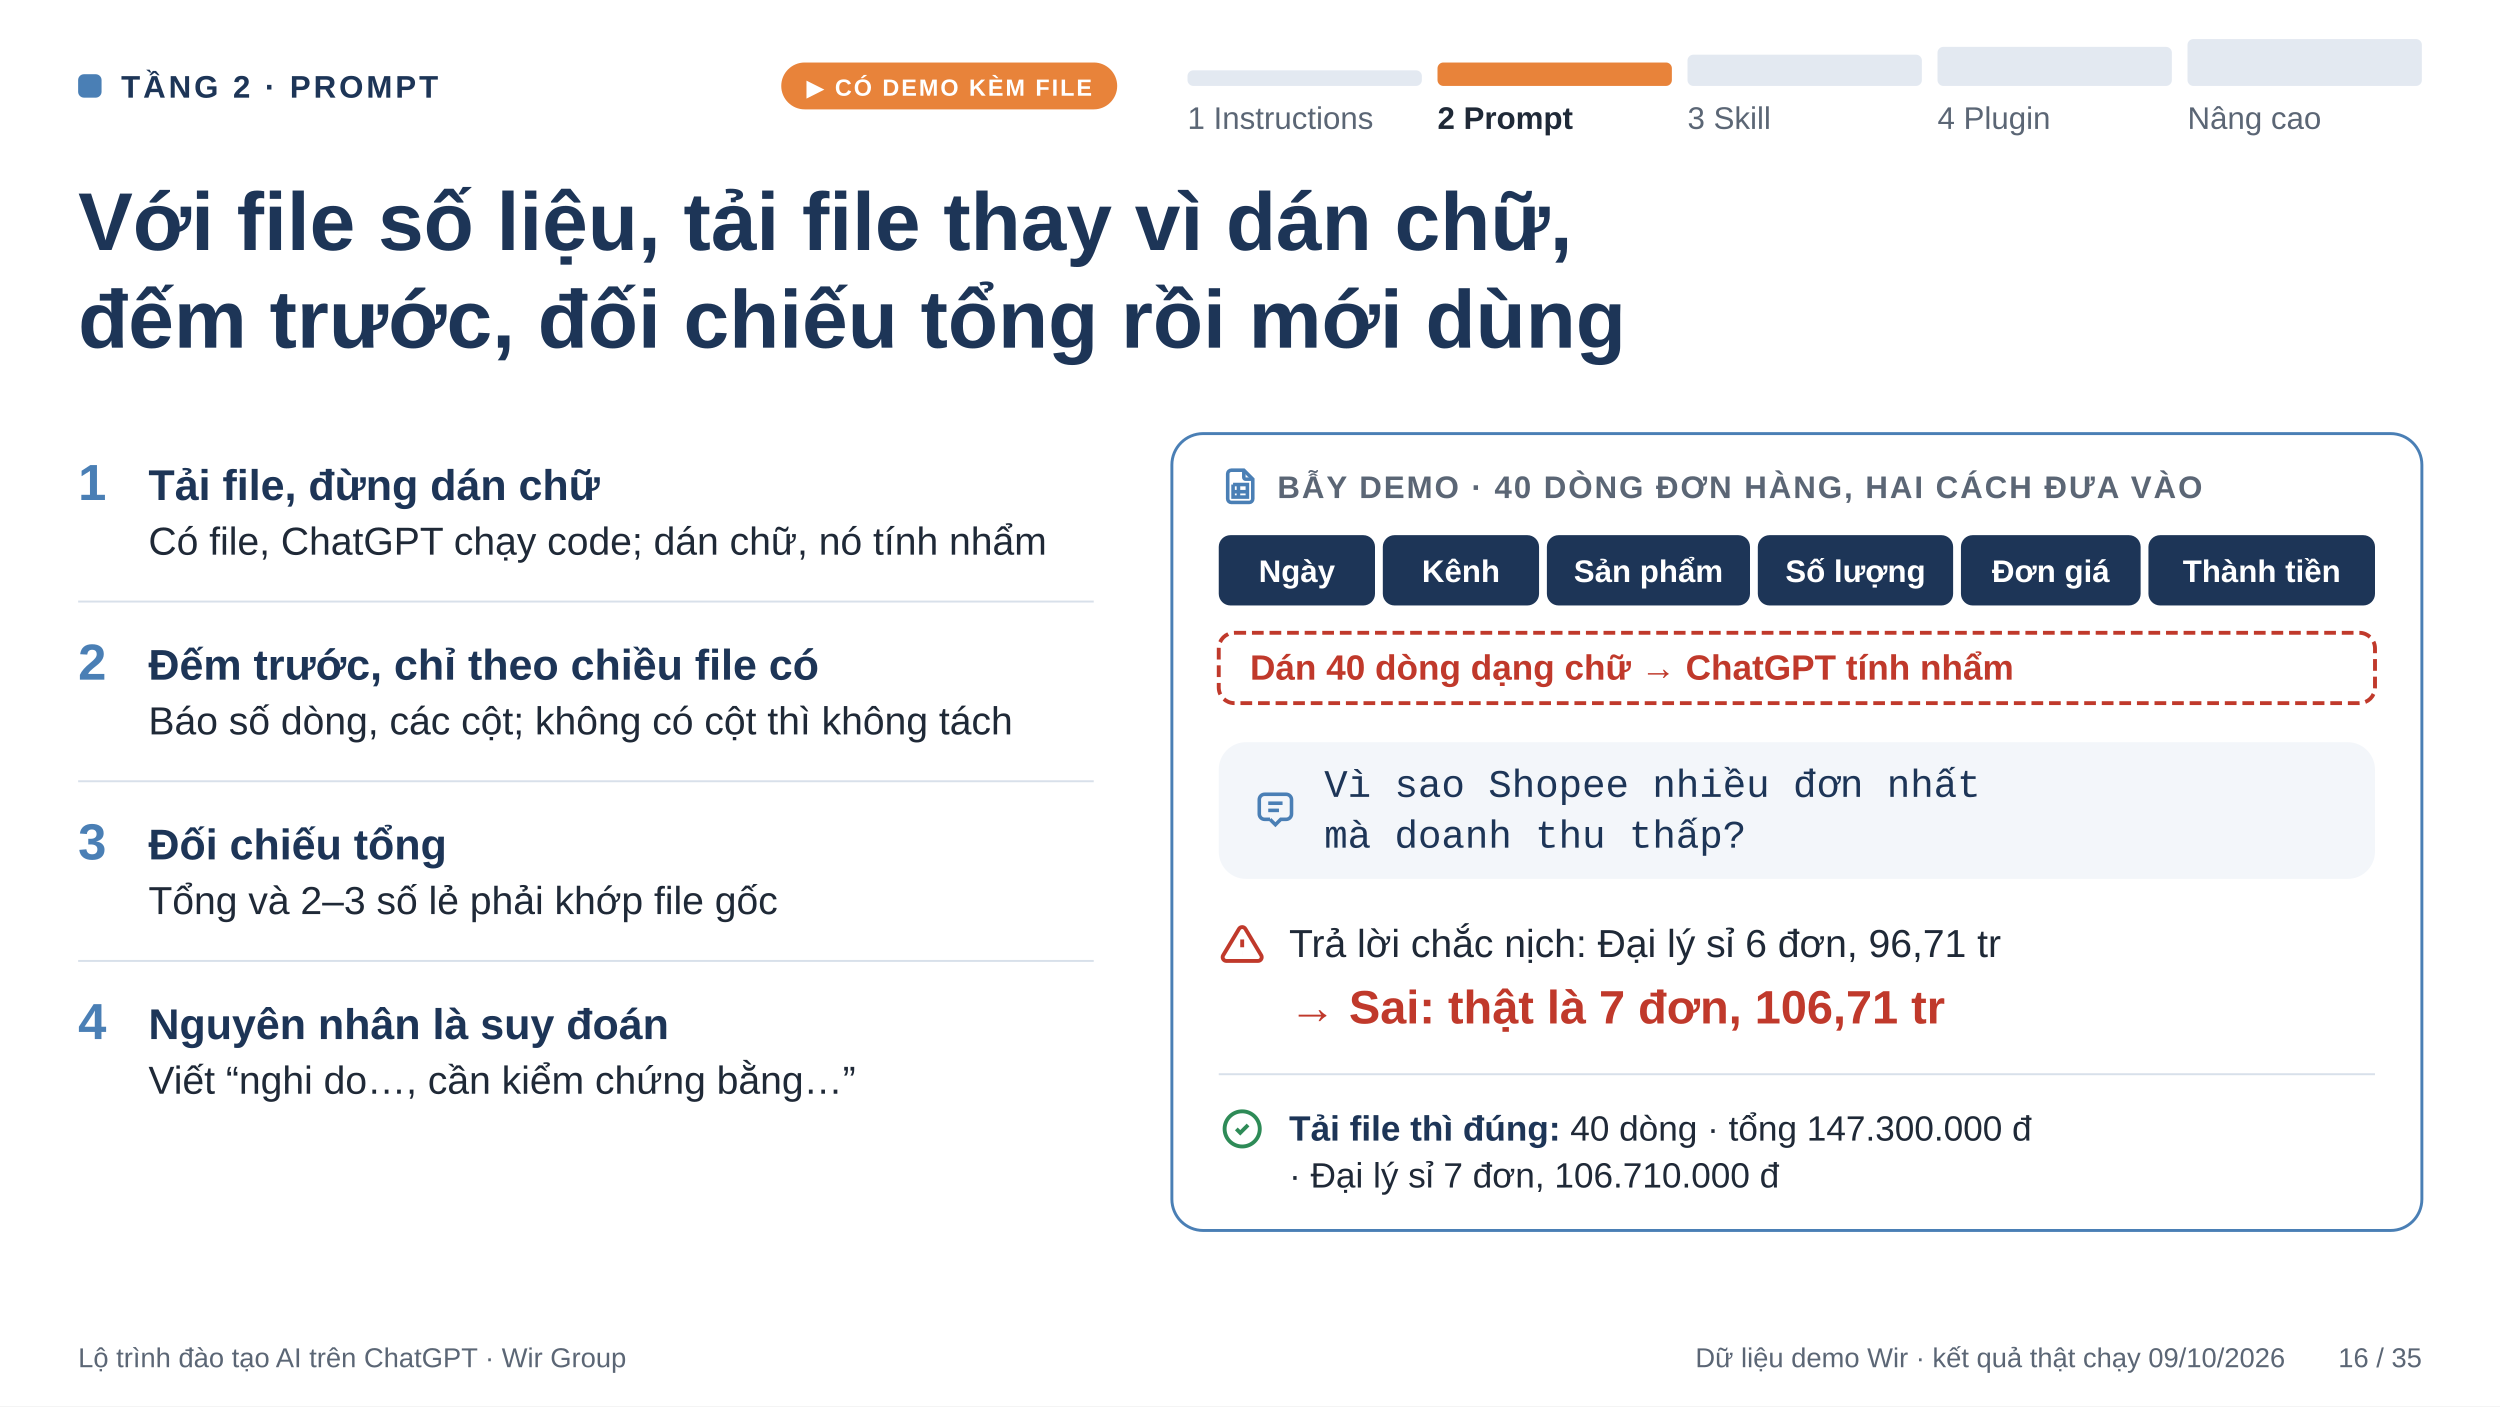
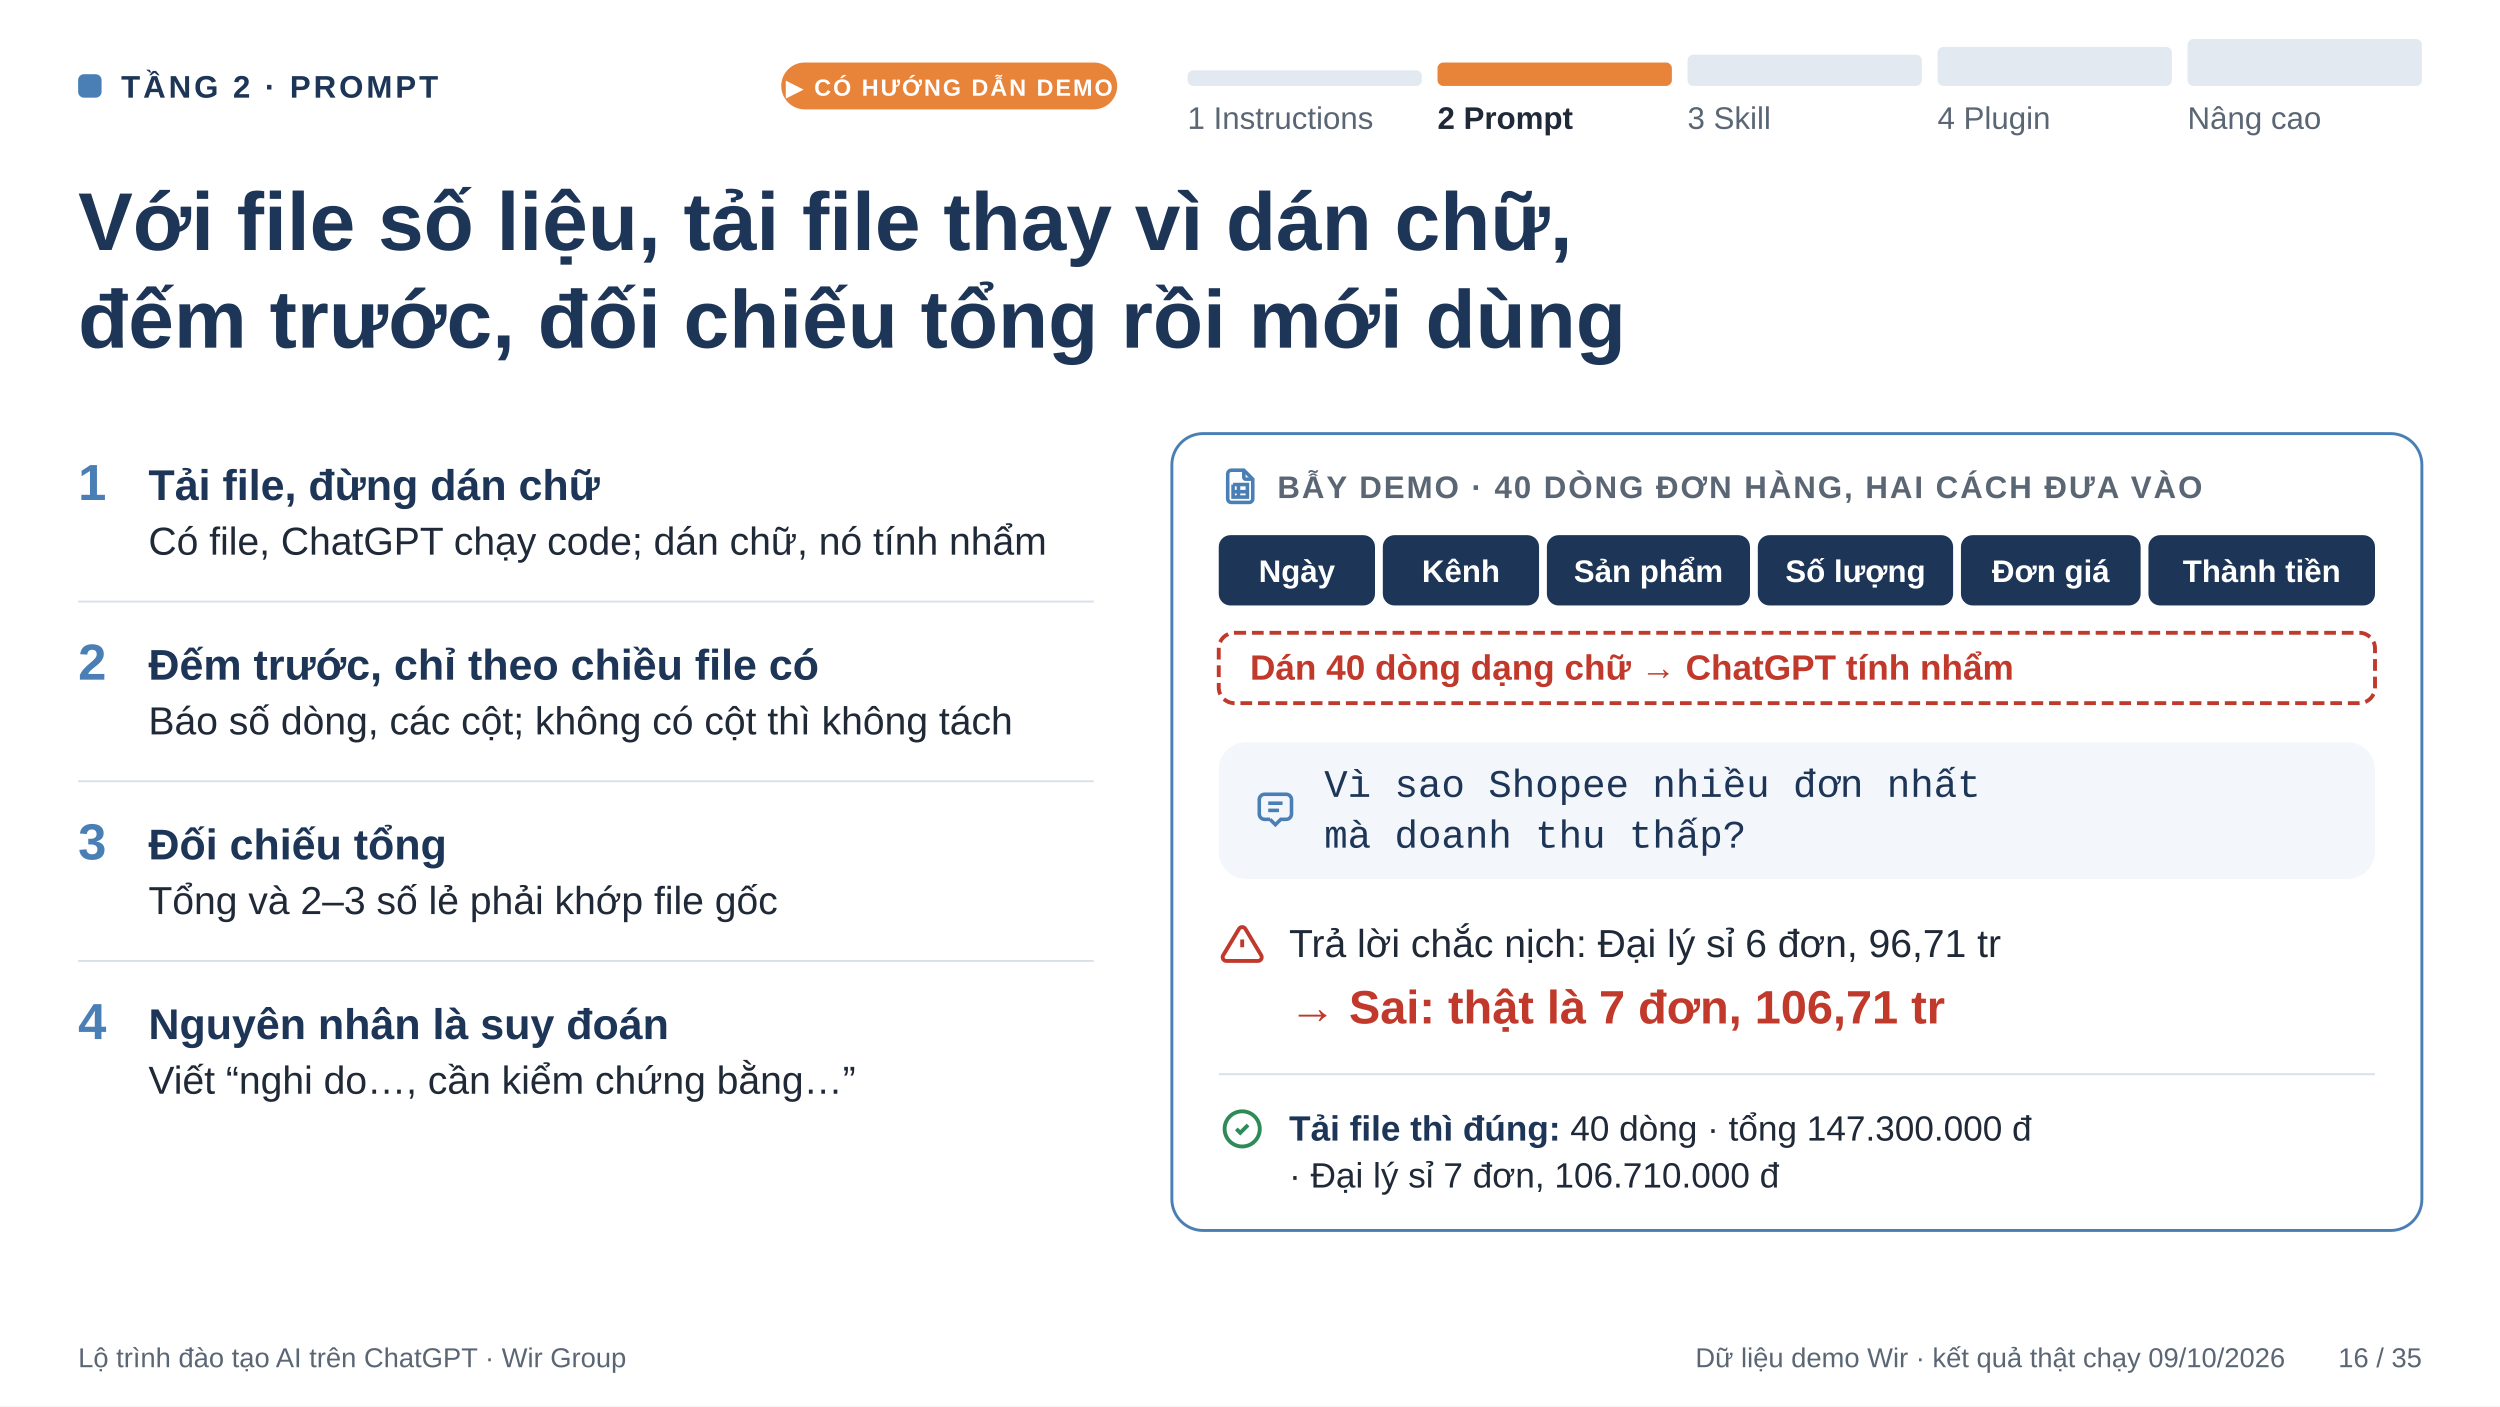
<svg xmlns="http://www.w3.org/2000/svg" viewBox="0 0 1280 720" width="1280" height="720" font-family="Aptos, 'Segoe UI', Arial, sans-serif" data-pptx-page-role="content">
  <rect id="bg" data-pptx-role="background" x="0" y="0" width="1280" height="720" fill="#FFFFFF" />
  <g id="section-kicker" data-pptx-role="chrome" data-pptx-bounds="40 30 540 30">
    <rect x="40" y="38" width="12" height="12" rx="3" fill="#4A7FB5" />
    <text x="62" y="50" font-size="16" font-weight="bold" letter-spacing="1.5" fill="#1D3557">TẦNG 2 · PROMPT</text>
  </g>
  <g id="demo-flag" data-pptx-role="chrome" data-pptx-bounds="400 30 180 28">
    <rect x="400" y="32" width="172" height="24" rx="12" fill="#E8833A" />
-     <text x="486" y="49" font-size="12" font-weight="bold" letter-spacing="1" fill="#FFFFFF" text-anchor="middle">▶ CÓ DEMO KÈM FILE</text>
+     <text x="486" y="49" font-size="12" font-weight="bold" letter-spacing="1" fill="#FFFFFF" text-anchor="middle">▶ CÓ HƯỚNG DẪN DEMO</text>
  </g>
  <g id="roadmap-tracker" data-pptx-role="chrome" data-pptx-bounds="600 14 640 62">
    <rect x="608" y="36" width="120" height="8" rx="3" fill="#E3E9F1" />
    <rect x="736" y="32" width="120" height="12" rx="3" fill="#E8833A" />
    <rect x="864" y="28" width="120" height="16" rx="3" fill="#E3E9F1" />
    <rect x="992" y="24" width="120" height="20" rx="3" fill="#E3E9F1" />
    <rect x="1120" y="20" width="120" height="24" rx="3" fill="#E3E9F1" />
    <text x="608" y="66" font-size="16" fill="#5B6675">1 Instructions</text>
    <text x="736" y="66" font-size="16" font-weight="bold" fill="#1F2937">2 Prompt</text>
    <text x="864" y="66" font-size="16" fill="#5B6675">3 Skill</text>
    <text x="992" y="66" font-size="16" fill="#5B6675">4 Plugin</text>
    <text x="1120" y="66" font-size="16" fill="#5B6675">Nâng cao</text>
  </g>
  <text font-size="42" font-weight="bold" fill="#1D3557" x="40" y="128">Với file số liệu, tải file thay vì dán chữ,</text>
  <text font-size="42" font-weight="bold" fill="#1D3557" x="40" y="178">đếm trước, đối chiếu tổng rồi mới dùng</text>
  <g id="data-rules" data-pptx-bounds="40 226 540 344">
    <text x="40" y="256" font-size="26" font-weight="bold" fill="#4A7FB5">1</text>
    <text x="76" y="256" font-size="22" font-weight="bold" fill="#1D3557">Tải file, đừng dán chữ</text>
    <text x="76" y="284" font-size="20" fill="#1F2937">Có file, ChatGPT chạy code; dán chữ, nó tính nhẩm</text>
    <line x1="40" y1="308" x2="560" y2="308" stroke="#D8E0EA" stroke-width="1" />
    <text x="40" y="348" font-size="26" font-weight="bold" fill="#4A7FB5">2</text>
    <text x="76" y="348" font-size="22" font-weight="bold" fill="#1D3557">Đếm trước, chỉ theo chiều file có</text>
    <text x="76" y="376" font-size="20" fill="#1F2937">Báo số dòng, các cột; không có cột thì không tách</text>
    <line x1="40" y1="400" x2="560" y2="400" stroke="#D8E0EA" stroke-width="1" />
    <text x="40" y="440" font-size="26" font-weight="bold" fill="#4A7FB5">3</text>
    <text x="76" y="440" font-size="22" font-weight="bold" fill="#1D3557">Đối chiếu tổng</text>
    <text x="76" y="468" font-size="20" fill="#1F2937">Tổng và 2–3 số lẻ phải khớp file gốc</text>
    <line x1="40" y1="492" x2="560" y2="492" stroke="#D8E0EA" stroke-width="1" />
    <text x="40" y="532" font-size="26" font-weight="bold" fill="#4A7FB5">4</text>
    <text x="76" y="532" font-size="22" font-weight="bold" fill="#1D3557">Nguyên nhân là suy đoán</text>
    <text x="76" y="560" font-size="20" fill="#1F2937">Viết “nghi do…, cần kiểm chứng bằng…”</text>
  </g>
  <g id="trap-card" data-pptx-bounds="600 222 640 408">
    <rect x="600" y="222" width="640" height="408" rx="16" fill="#FFFFFF" stroke="#4A7FB5" stroke-width="1.5" />
    <g transform="translate(624, 238) scale(0.916667)" fill="none" stroke="#4A7FB5" stroke-width="2">
      <path d="M14 3v4a1 1 0 0 0 1 1h4" />
      <path d="M17 21h-10a2 2 0 0 1 -2 -2v-14a2 2 0 0 1 2 -2h7l5 5v11a2 2 0 0 1 -2 2" />
      <path d="M8 11h8v7h-8l0 -7" />
      <path d="M8 15h8" />
      <path d="M11 11v7" />
    </g>
    <text x="654" y="255" font-size="16" font-weight="bold" letter-spacing="1" fill="#5B6675">BẪY DEMO · 40 DÒNG ĐƠN HÀNG, HAI CÁCH ĐƯA VÀO</text>
  </g>
  <g id="trap-columns" data-pptx-bounds="624 274 592 36">
    <rect x="624" y="274" width="80" height="36" rx="6" fill="#1D3557" />
    <text x="664" y="298" font-size="16" font-weight="bold" text-anchor="middle" fill="#FFFFFF">Ngày</text>
    <rect x="708" y="274" width="80" height="36" rx="6" fill="#1D3557" />
    <text x="748" y="298" font-size="16" font-weight="bold" text-anchor="middle" fill="#FFFFFF">Kênh</text>
    <rect x="792" y="274" width="104" height="36" rx="6" fill="#1D3557" />
    <text x="844" y="298" font-size="16" font-weight="bold" text-anchor="middle" fill="#FFFFFF">Sản phẩm</text>
    <rect x="900" y="274" width="100" height="36" rx="6" fill="#1D3557" />
    <text x="950" y="298" font-size="16" font-weight="bold" text-anchor="middle" fill="#FFFFFF">Số lượng</text>
    <rect x="1004" y="274" width="92" height="36" rx="6" fill="#1D3557" />
    <text x="1050" y="298" font-size="16" font-weight="bold" text-anchor="middle" fill="#FFFFFF">Đơn giá</text>
    <rect x="1100" y="274" width="116" height="36" rx="6" fill="#1D3557" />
    <text x="1158" y="298" font-size="16" font-weight="bold" text-anchor="middle" fill="#FFFFFF">Thành tiền</text>
  </g>
  <g id="trap-stamp" data-pptx-bounds="624 322 360 40">
    <rect x="624" y="324" width="592" height="36" rx="8" fill="#FFFFFF" stroke="#C0392B" stroke-width="2" stroke-dasharray="6,3" />
    <text x="640" y="348" font-size="18" font-weight="bold" fill="#C0392B">Dán 40 dòng dạng chữ → ChatGPT tính nhẩm</text>
  </g>
  <g id="trap-prompt" data-pptx-bounds="624 378 592 74">
    <rect x="624" y="380" width="592" height="70" rx="14" fill="#F3F6FA" />
    <g transform="translate(642, 403) scale(0.916667)" fill="none" stroke="#4A7FB5" stroke-width="2">
      <path d="M8 9h8" />
      <path d="M8 13h6" />
      <path d="M9 18h-3a3 3 0 0 1 -3 -3v-8a3 3 0 0 1 3 -3h12a3 3 0 0 1 3 3v8a3 3 0 0 1 -3 3h-3l-3 3l-3 -3" />
    </g>
    <text font-family="Consolas, 'Courier New', monospace" font-size="20" fill="#1D3557" x="678" y="408">Vì sao Shopee nhiều đơn nhất</text>
    <text font-family="Consolas, 'Courier New', monospace" font-size="20" fill="#1D3557" x="678" y="434">mà doanh thu thấp?</text>
  </g>
  <g id="trap-result" data-pptx-bounds="624 466 592 66">
    <g transform="translate(624, 472)" fill="none" stroke="#C0392B" stroke-width="2">
      <path d="M12 9v4" />
      <path d="M10.363 3.591l-8.106 13.534a1.914 1.914 0 0 0 1.636 2.871h16.214a1.914 1.914 0 0 0 1.636 -2.87l-8.106 -13.536a1.914 1.914 0 0 0 -3.274 0" />
      <path d="M12 16h.01" />
    </g>
    <text x="660" y="490" font-size="20" fill="#1F2937">Trả lời chắc nịch: Đại lý sỉ 6 đơn, 96,71 tr</text>
    <text x="660" y="524" font-size="24" font-weight="bold" fill="#C0392B">→ Sai: thật là 7 đơn, 106,71 tr</text>
  </g>
  <g id="trap-answer" data-pptx-bounds="624 548 592 66">
    <line x1="624" y1="550" x2="1216" y2="550" stroke="#D8E0EA" stroke-width="1" />
    <g transform="translate(624, 566)" fill="none" stroke="#2E8B57" stroke-width="2">
      <path d="M3 12a9 9 0 1 0 18 0a9 9 0 1 0 -18 0" />
      <path d="M9 12l2 2l4 -4" />
    </g>
    <text font-size="18" fill="#1F2937" x="660" y="584">
      <tspan>
        <tspan font-weight="bold" fill="#1D3557">Tải file thì đúng:</tspan> 40 dòng · tổng 147.300.000 đ</tspan>
    </text>
    <text font-size="18" fill="#1F2937" x="660" y="608">· Đại lý sỉ 7 đơn, 106.710.000 đ</text>
  </g>
  <text id="footer-course" data-pptx-role="footer" x="40" y="700" font-size="14" fill="#5B6675">Lộ trình đào tạo AI trên ChatGPT · Wir Group</text>
  <text id="source-note" data-pptx-role="footer" x="1170" y="700" font-size="14" text-anchor="end" fill="#5B6675">Dữ liệu demo Wir · kết quả thật chạy 09/10/2026</text>
  <text id="page-number" data-pptx-role="page-number" x="1240" y="700" font-size="14" text-anchor="end" fill="#5B6675">16 / 35</text>
</svg>
